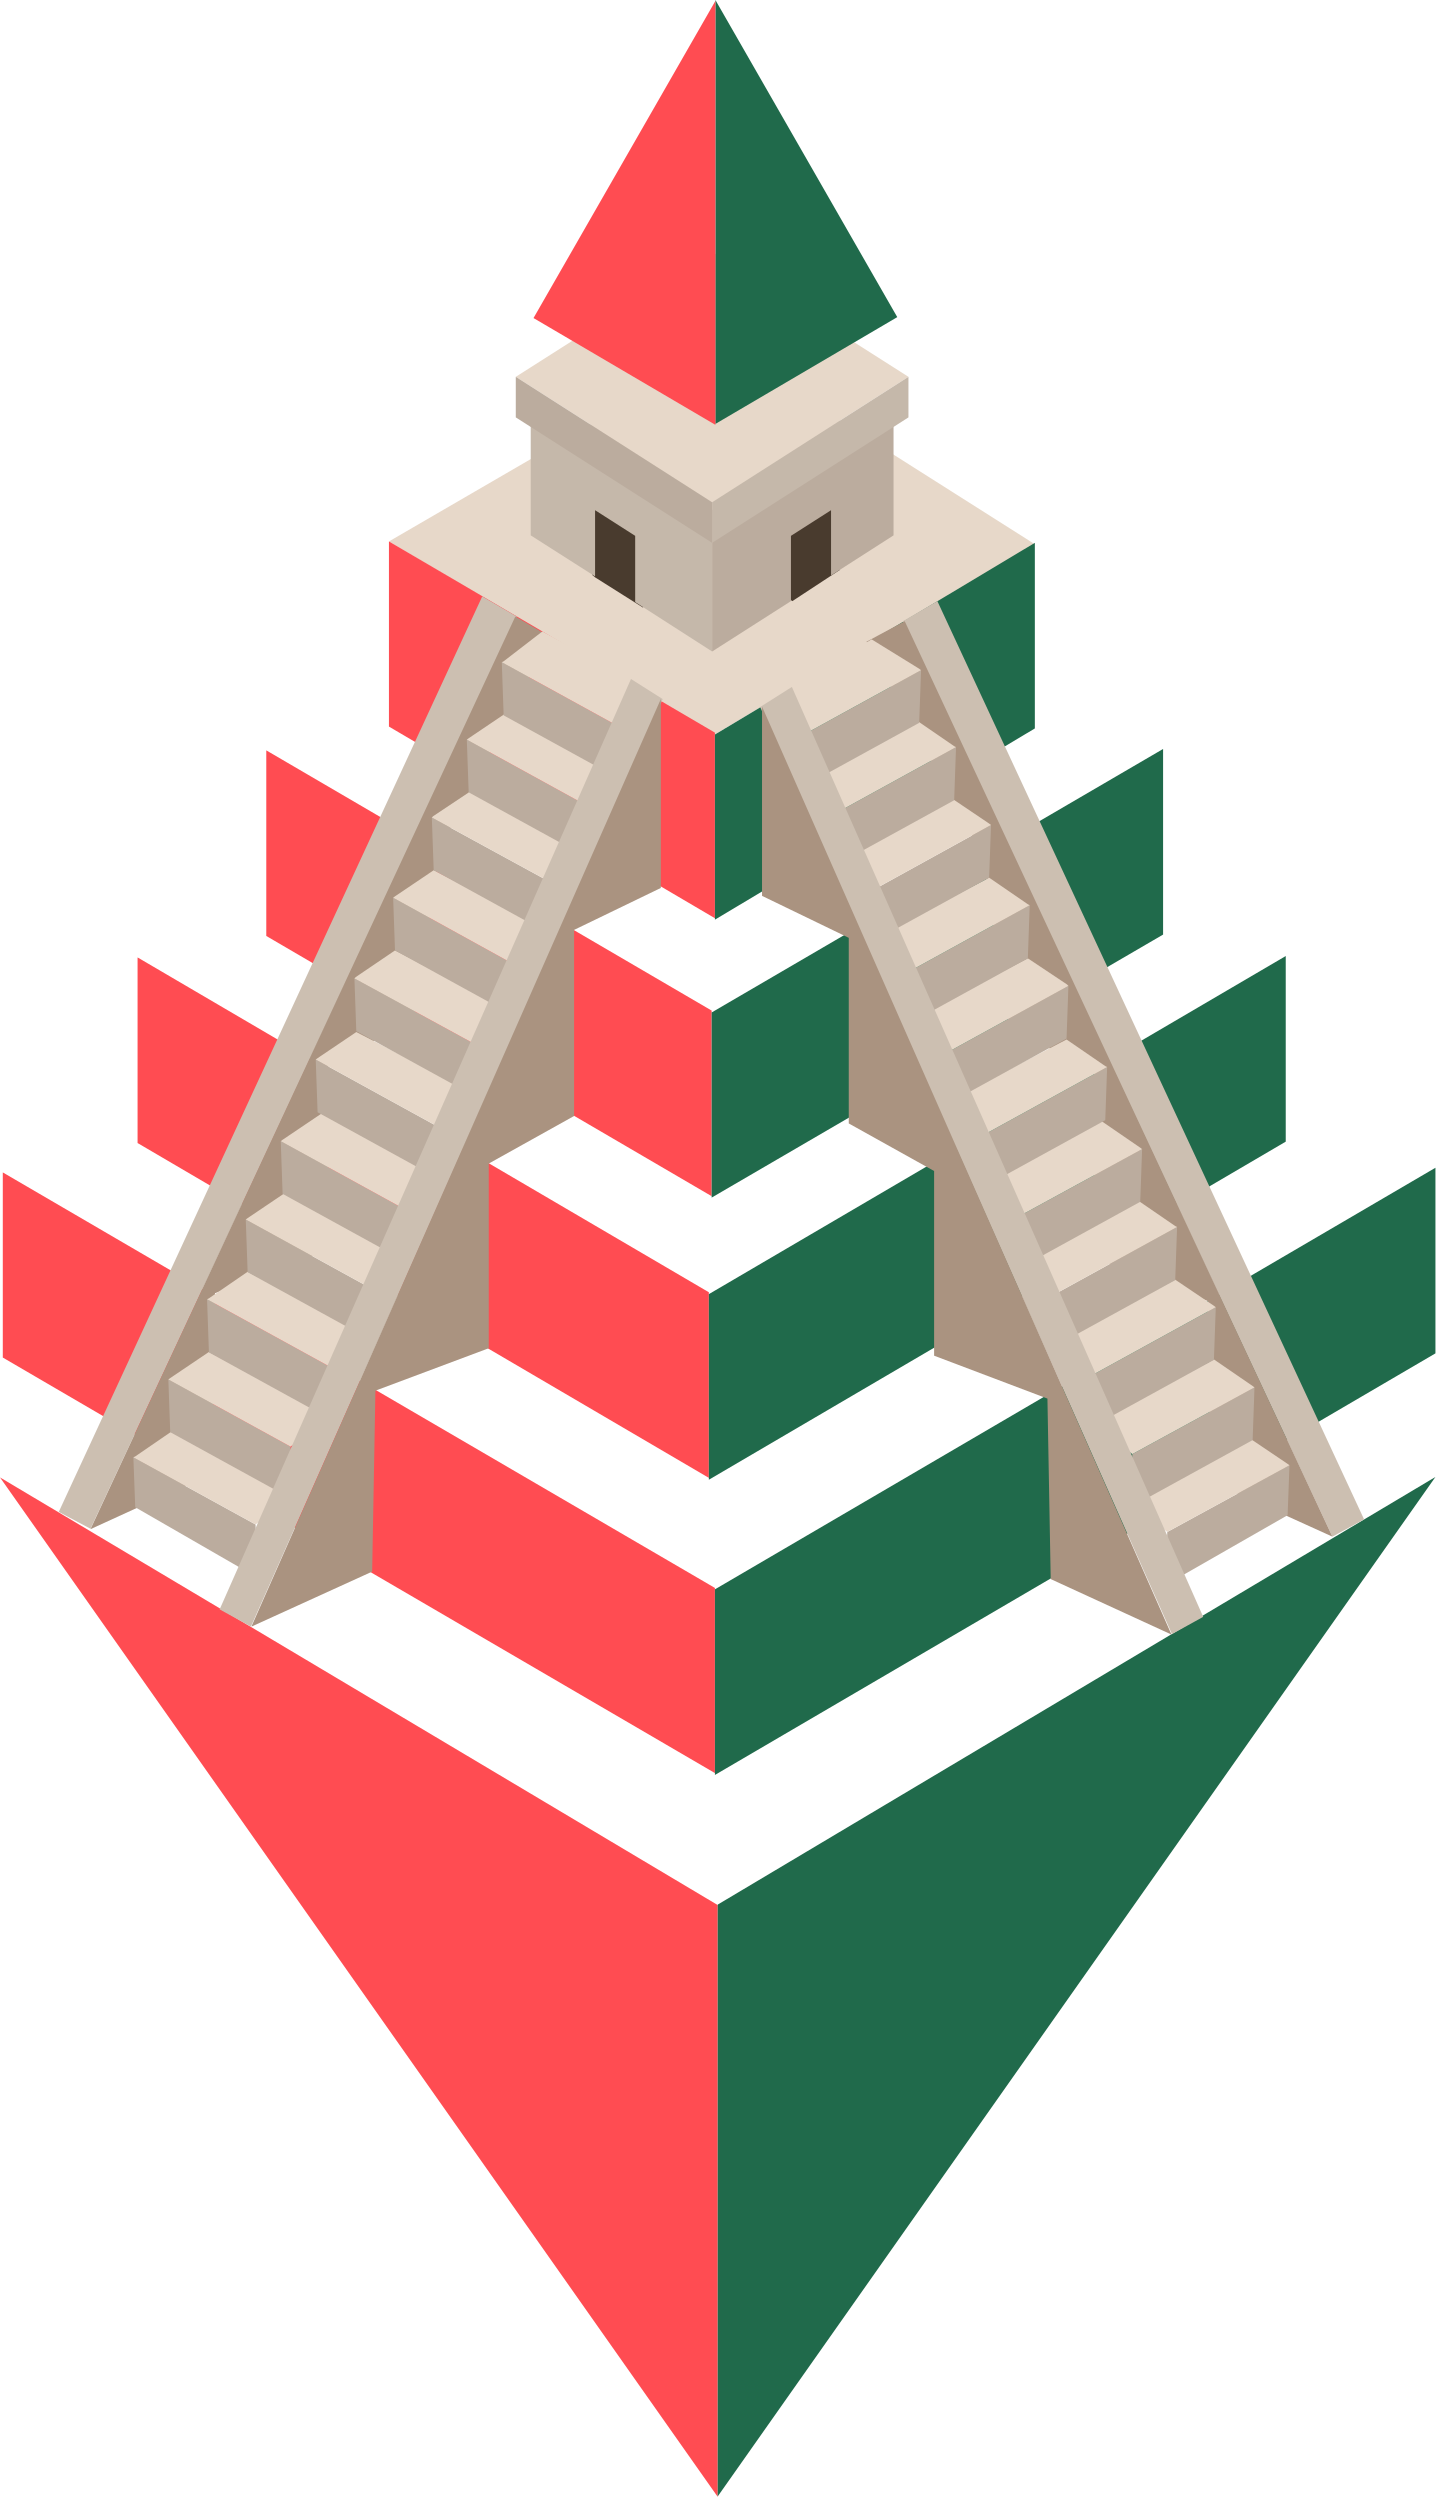
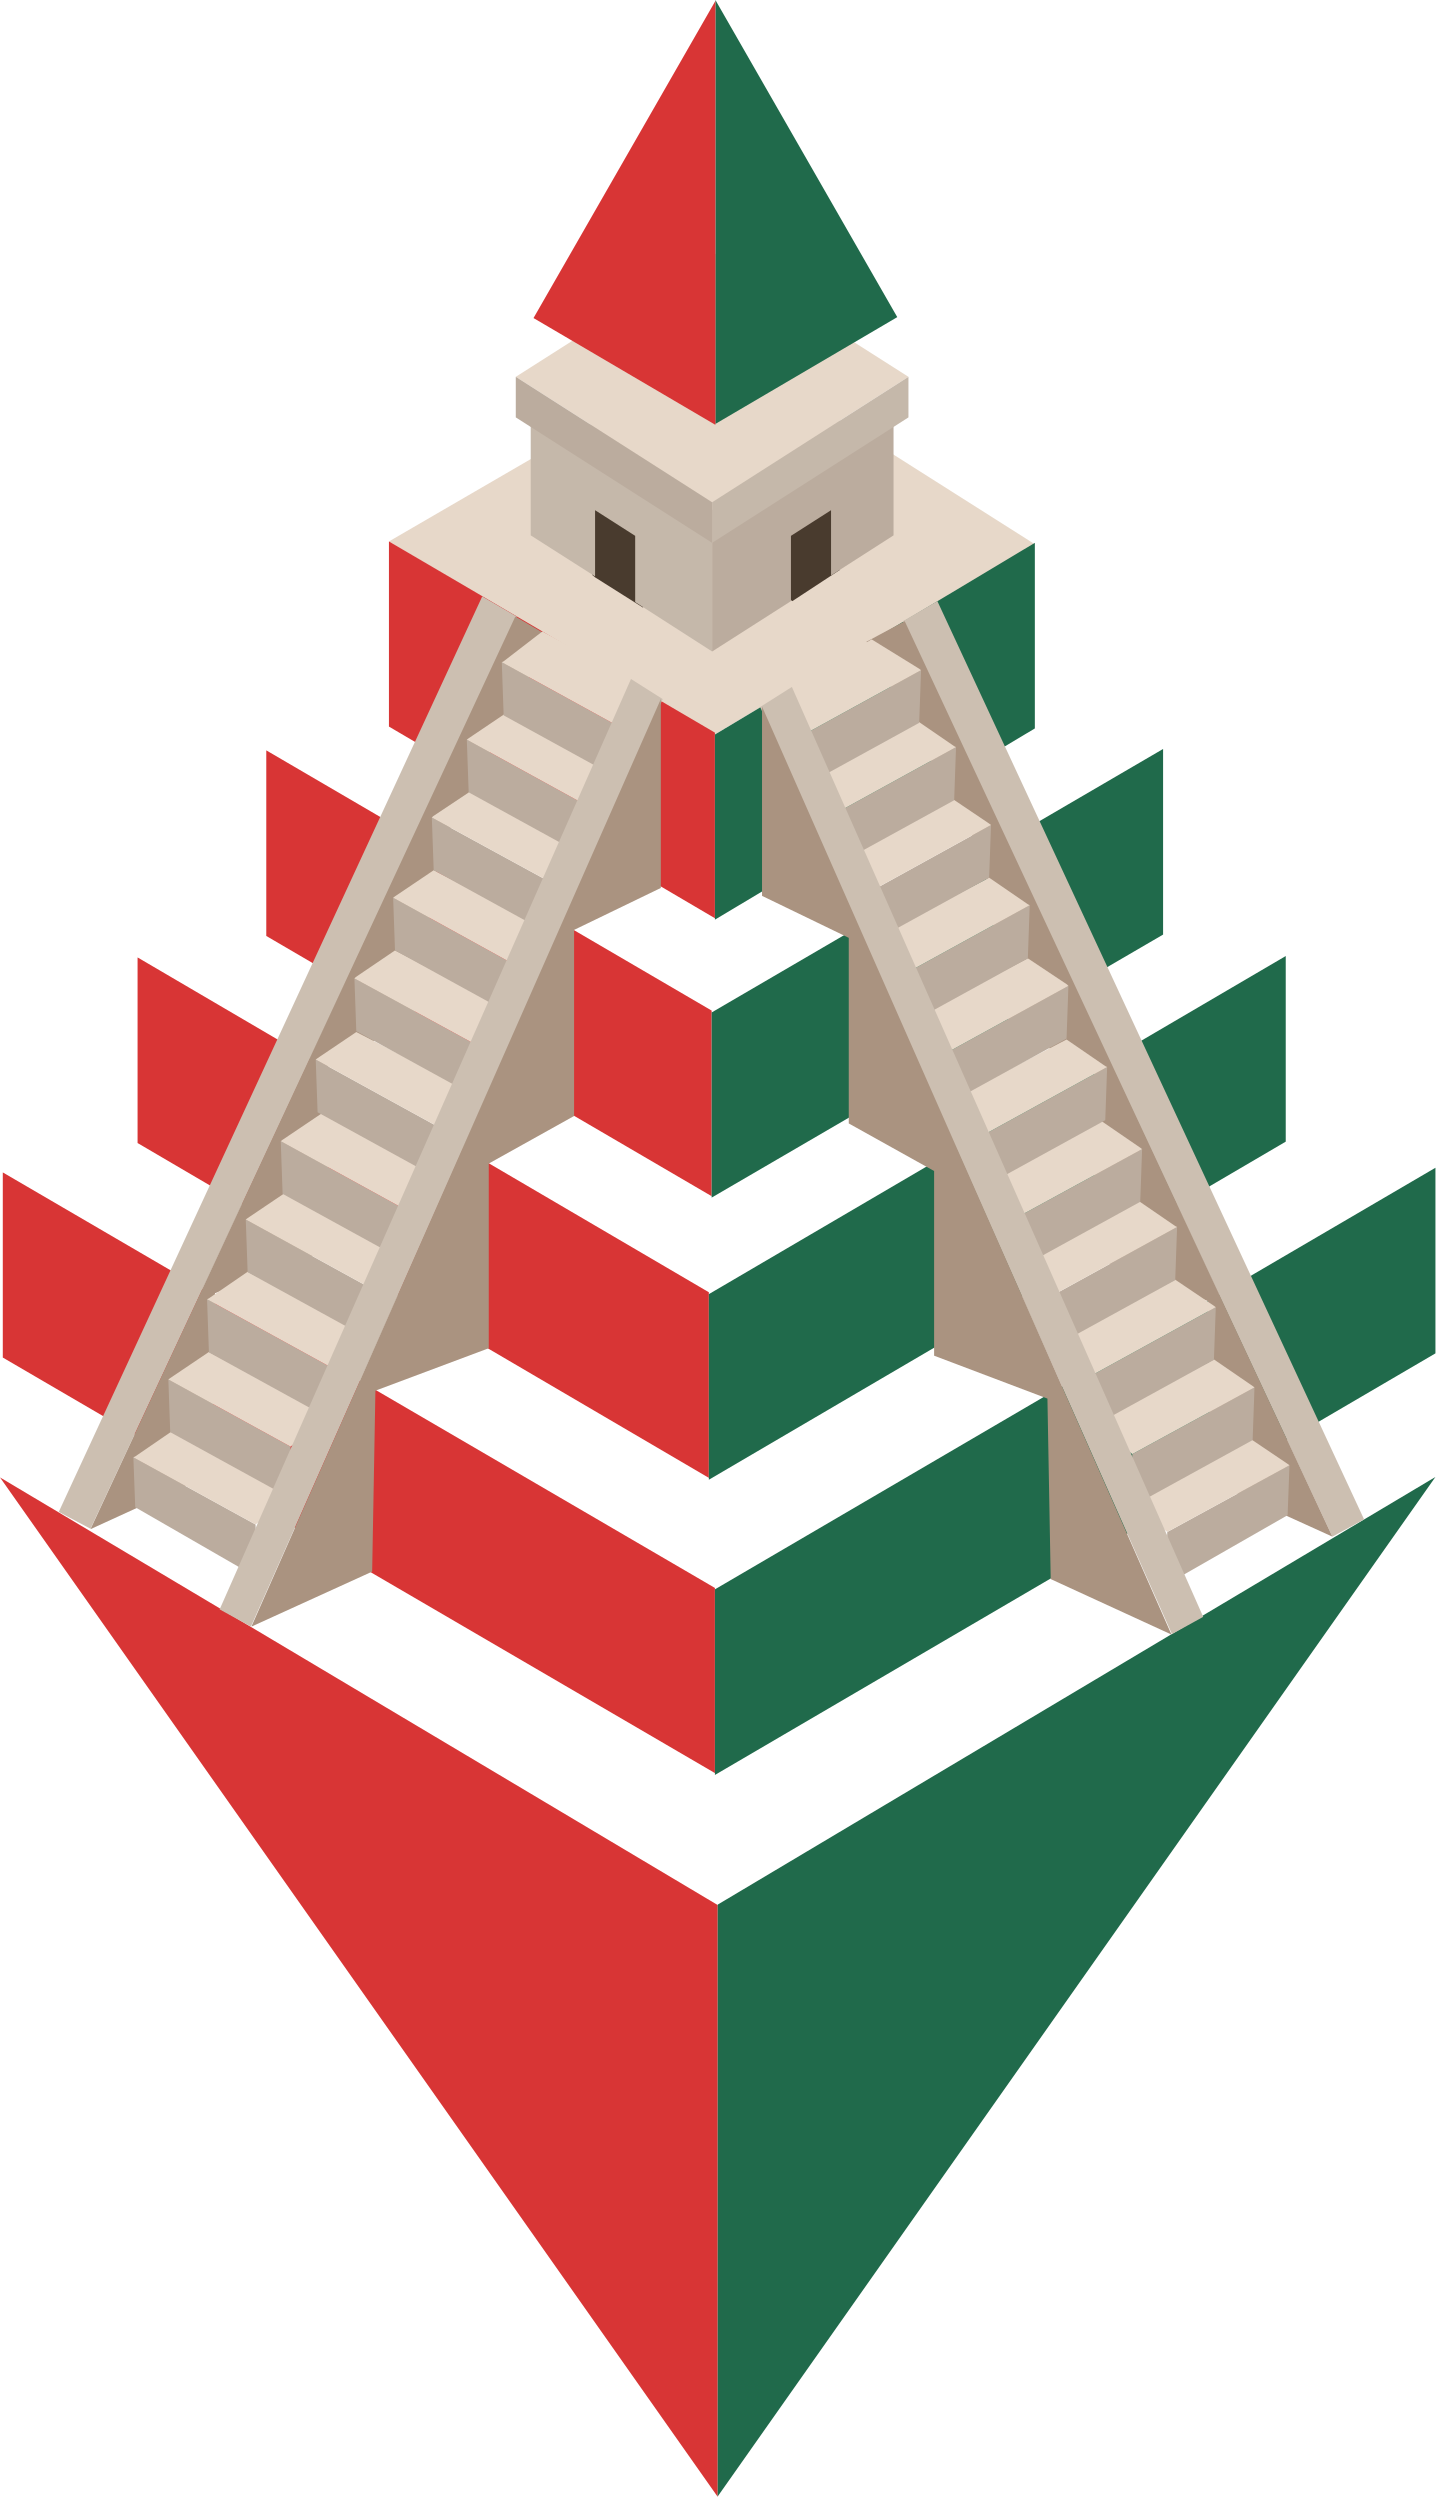
<svg xmlns="http://www.w3.org/2000/svg" width="371" height="645" viewBox="0 0 371 645" fill="none">
  <path d="M266.989 140.413L186.736 89.518L100.346 139.691L184.209 189.623L266.989 140.413Z" fill="#E7D8C9" />
-   <path d="M0 381.172L185.172 491.505V644.19L0 381.172Z" fill="#FF4C52" />
+   <path d="M0 381.172L185.172 491.505V644.19L0 381.172Z" fill="#D83535" />
  <path d="M370.344 381.052L185.172 491.385V644.07L370.344 381.052Z" fill="#206A4B" />
-   <path d="M184.449 457.454L0.721 350.25V302.483L184.449 409.688V457.454Z" fill="#FF4C52" />
+   <path d="M184.449 457.454L0.721 350.25V302.483L184.449 409.688V457.454Z" fill="#D83535" />
  <path d="M184.451 457.936L370.344 349.167V301.28L184.451 410.049V457.936Z" fill="#206A4B" />
-   <path d="M182.884 381.292L35.493 294.903V247.016L182.884 333.405V381.292Z" fill="#FF4C52" />
+   <path d="M182.884 381.292L35.493 294.903V247.016L182.884 333.405V381.292Z" fill="#D83535" />
  <path d="M182.885 381.773L331.72 294.542V246.655L182.885 333.886V381.773Z" fill="#206A4B" />
-   <path d="M183.606 308.619L68.701 241.481V193.594L183.606 260.732V308.619Z" fill="#FF4C52" />
+   <path d="M183.606 308.619L68.701 241.481V193.594L183.606 260.732V308.619Z" fill="#D83535" />
  <path d="M183.608 308.98L300.077 241.12V193.233L183.608 261.213V308.98Z" fill="#206A4B" />
-   <path d="M184.449 236.909L100.346 187.458V139.691L184.449 189.022V236.909Z" fill="#FF4C52" />
+   <path d="M184.449 236.909L100.346 187.458V139.691L184.449 189.022V236.909Z" fill="#D83535" />
  <path d="M184.451 237.27L266.99 187.939V140.052L184.451 189.503V237.27Z" fill="#206A4B" />
  <path d="M23.342 394.407L15.16 390.075L124.41 153.888L133.314 159.062L23.342 394.407Z" fill="#CCBFB1" />
  <path d="M84.704 322.576V275.05L106.722 262.778L113.58 218.62L141.976 164.356L132.952 159.062L23.341 394.527L54.624 380.209L55.466 333.646L84.704 322.576Z" fill="#AA9380" />
  <path d="M34.89 388.872L66.413 407.04L65.932 393.324L34.409 375.998L34.89 388.872Z" fill="#BBAC9E" />
  <path d="M44.876 368.899L34.89 375.758L34.409 375.998L65.932 393.324L76.4 385.263L44.876 368.899Z" fill="#E7D8C9" />
  <path d="M43.915 369.501L75.438 386.827L74.957 373.231L43.434 355.905L43.915 369.501Z" fill="#BBAC9E" />
  <path d="M53.901 348.806L43.915 355.544L43.434 355.905L74.957 373.231L85.425 365.169L53.901 348.806Z" fill="#E7D8C9" />
  <path d="M53.904 348.926L85.427 366.252L84.946 352.536L53.422 335.21L53.904 348.926Z" fill="#BBAC9E" />
  <path d="M63.89 328.111L53.904 334.969L53.422 335.21L84.946 352.536L95.414 344.474L63.89 328.111Z" fill="#E7D8C9" />
  <path d="M63.89 328.231L95.414 345.557L94.932 331.961L63.409 314.635L63.89 328.231Z" fill="#BBAC9E" />
  <path d="M73.876 307.536L63.89 314.274L63.409 314.635L94.932 331.961L105.4 323.779L73.876 307.536Z" fill="#E7D8C9" />
  <path d="M72.915 308.018L104.438 325.344L103.957 311.748L72.433 294.422L72.915 308.018Z" fill="#BBAC9E" />
  <path d="M82.901 287.323L72.915 294.061L72.433 294.422L103.957 311.748L114.425 303.566L82.901 287.323Z" fill="#E7D8C9" />
  <path d="M81.938 286.962L113.462 304.288L112.98 290.692L81.457 273.366L81.938 286.962Z" fill="#BBAC9E" />
  <path d="M91.924 266.267L81.938 273.005L81.457 273.366L112.98 290.692L123.448 282.51L91.924 266.267Z" fill="#E7D8C9" />
  <path d="M91.923 266.026L123.447 283.352L122.966 269.636L91.442 252.43L91.923 266.026Z" fill="#BBAC9E" />
  <path d="M101.91 245.211L91.803 252.069L91.442 252.43L122.966 269.636L133.313 261.574L101.91 245.211Z" fill="#E7D8C9" />
  <path d="M101.911 245.211L133.435 262.537L132.833 248.941L101.43 231.615L101.911 245.211Z" fill="#BBAC9E" />
  <path d="M111.897 224.516L101.911 231.254L101.43 231.615L132.833 248.941L143.421 240.759L111.897 224.516Z" fill="#E7D8C9" />
  <path d="M111.894 224.516L143.418 241.842L142.937 228.126L111.413 210.92L111.894 224.516Z" fill="#BBAC9E" />
  <path d="M121.881 203.821L111.774 210.559L111.413 210.92L142.937 228.126L153.284 220.064L121.881 203.821Z" fill="#E7D8C9" />
  <path d="M120.92 204.423L152.443 221.749L151.962 208.153L120.438 190.827L120.92 204.423Z" fill="#BBAC9E" />
  <path d="M130.906 183.728L120.92 190.466L120.438 190.827L151.962 208.153L162.43 199.971L130.906 183.728Z" fill="#E7D8C9" />
  <path d="M129.944 184.57L161.468 201.896L160.987 188.18L129.463 170.854L129.944 184.57Z" fill="#BBAC9E" />
  <path d="M139.931 162.912L129.944 170.613L129.463 170.853L160.987 188.179L171.454 180.118L139.931 162.912Z" fill="#E7D8C9" />
  <path d="M64.731 419.674L56.669 415.222L162.791 175.185L170.973 180.359L64.731 419.674Z" fill="#CCBFB1" />
  <path d="M126.096 347.844V300.197L148.114 287.924V239.917L170.494 229.088V180.359L64.853 419.674L96.016 405.477L96.858 358.793L126.096 347.844Z" fill="#AA9380" />
  <path d="M343.753 396.453L351.935 392.001L241.843 155.092L232.939 160.266L343.753 396.453Z" fill="#CCBFB1" />
  <path d="M282.39 324.622V276.975L260.371 264.703L253.513 220.666L223.554 165.56L233.42 160.266L343.753 396.453L312.47 382.255L311.627 335.691L282.39 324.622Z" fill="#AA9380" />
  <path d="M332.204 390.918L300.68 408.966L301.162 395.249L332.685 378.043L332.204 390.918Z" fill="#BBAC9E" />
  <path d="M322.216 370.945L332.202 377.683L332.684 378.044L301.16 395.249L290.692 387.188L322.216 370.945Z" fill="#E7D8C9" />
  <path d="M323.178 371.546L291.654 388.872L292.135 375.156L323.659 357.95L323.178 371.546Z" fill="#BBAC9E" />
  <path d="M313.191 350.731L323.177 357.589L323.659 357.95L292.135 375.156L281.667 367.095L313.191 350.731Z" fill="#E7D8C9" />
  <path d="M313.191 350.851L281.667 368.177L282.149 354.581L313.672 337.255L313.191 350.851Z" fill="#BBAC9E" />
  <path d="M303.204 330.156L313.191 336.894L313.672 337.255L282.148 354.581L271.681 346.4L303.204 330.156Z" fill="#E7D8C9" />
  <path d="M303.204 330.277L271.681 347.603L272.162 333.886L303.686 316.56L303.204 330.277Z" fill="#BBAC9E" />
  <path d="M293.219 309.461L303.206 316.32L303.687 316.56L272.163 333.886L261.696 325.825L293.219 309.461Z" fill="#E7D8C9" />
  <path d="M294.179 310.063L262.656 327.389L263.137 313.673L294.661 296.467L294.179 310.063Z" fill="#BBAC9E" />
  <path d="M284.194 289.248L294.181 296.106L294.662 296.467L263.139 313.673L252.671 305.611L284.194 289.248Z" fill="#E7D8C9" />
  <path d="M285.157 289.007L253.633 306.333L254.115 292.617L285.638 275.291L285.157 289.007Z" fill="#BBAC9E" />
  <path d="M275.171 268.192L285.157 275.05L285.639 275.291L254.115 292.617L243.768 284.555L275.171 268.192Z" fill="#E7D8C9" />
  <path d="M275.169 267.951L243.646 285.277L244.127 271.681L275.651 254.355L275.169 267.951Z" fill="#BBAC9E" />
  <path d="M265.184 247.256L275.291 253.994L275.652 254.355L244.128 271.681L233.781 263.499L265.184 247.256Z" fill="#E7D8C9" />
  <path d="M265.184 247.256L233.661 264.582L234.142 250.866L265.666 233.54L265.184 247.256Z" fill="#BBAC9E" />
  <path d="M255.198 226.441L265.185 233.299L265.666 233.54L234.143 250.866L223.795 242.805L255.198 226.441Z" fill="#E7D8C9" />
  <path d="M255.198 226.441L223.674 243.767L224.276 230.171L255.679 212.845L255.198 226.441Z" fill="#BBAC9E" />
  <path d="M245.212 205.746L255.198 212.484L255.68 212.845L224.276 230.171L213.808 221.989L245.212 205.746Z" fill="#E7D8C9" />
  <path d="M246.173 206.468L214.649 223.794L215.131 210.078L246.654 192.752L246.173 206.468Z" fill="#BBAC9E" />
  <path d="M236.186 185.653L246.173 192.511L246.654 192.752L215.131 210.078L204.663 202.016L236.186 185.653Z" fill="#E7D8C9" />
  <path d="M237.15 186.495L205.626 203.821L206.107 190.225L237.631 172.899L237.15 186.495Z" fill="#BBAC9E" />
  <path d="M224.876 164.958L237.149 172.538L237.63 172.899L206.106 190.225L195.638 182.043L224.876 164.958Z" fill="#E7D8C9" />
  <path d="M302.363 421.599L310.425 417.147L204.303 177.23L196.121 182.404L302.363 421.599Z" fill="#CCBFB1" />
  <path d="M241 349.769V302.122L218.981 289.849V241.962L196.602 231.134V182.284L302.243 421.72L271.08 407.402L270.238 360.838L241 349.769Z" fill="#AA9380" />
  <path d="M153.528 148.956L165.921 156.776L167.365 138.849L159.665 129.584L152.806 128.862V148.354L153.528 148.956Z" fill="#493B2E" />
  <path d="M204.421 155.092L216.694 147.03L216.814 121.162L199.007 138.127L202.135 153.528L204.421 155.092Z" fill="#493B2E" />
  <path d="M136.924 101.67V138.126L153.528 148.715V131.629L163.875 138.247V155.332L183.728 168.086V131.629L136.924 101.67Z" fill="#C5B8AA" />
  <path d="M183.729 131.629V168.086L204.063 155.091V138.247L214.41 131.629V148.474L230.533 138.126V101.67L183.729 131.629Z" fill="#BBAC9E" />
  <path d="M234.381 97.218L183.727 64.972L133.073 97.218L183.727 129.584L234.381 97.218Z" fill="#E7D8C9" />
  <path d="M183.727 140.051L133.073 107.686V97.218L183.727 129.584V140.051Z" fill="#BBAC9E" />
  <path d="M234.38 107.686L183.726 140.051V129.584L234.38 97.218V107.686Z" fill="#C5B8AA" />
  <path d="M184.571 0L231.495 81.817L184.571 109.37V0Z" fill="#206A4B" />
-   <path d="M184.569 0.241L137.645 82.058L184.569 109.611V0.241Z" fill="#FF4C52" />
+   <path d="M184.569 0.241L137.645 82.058L184.569 109.611V0.241Z" fill="#D83535" />
</svg>
